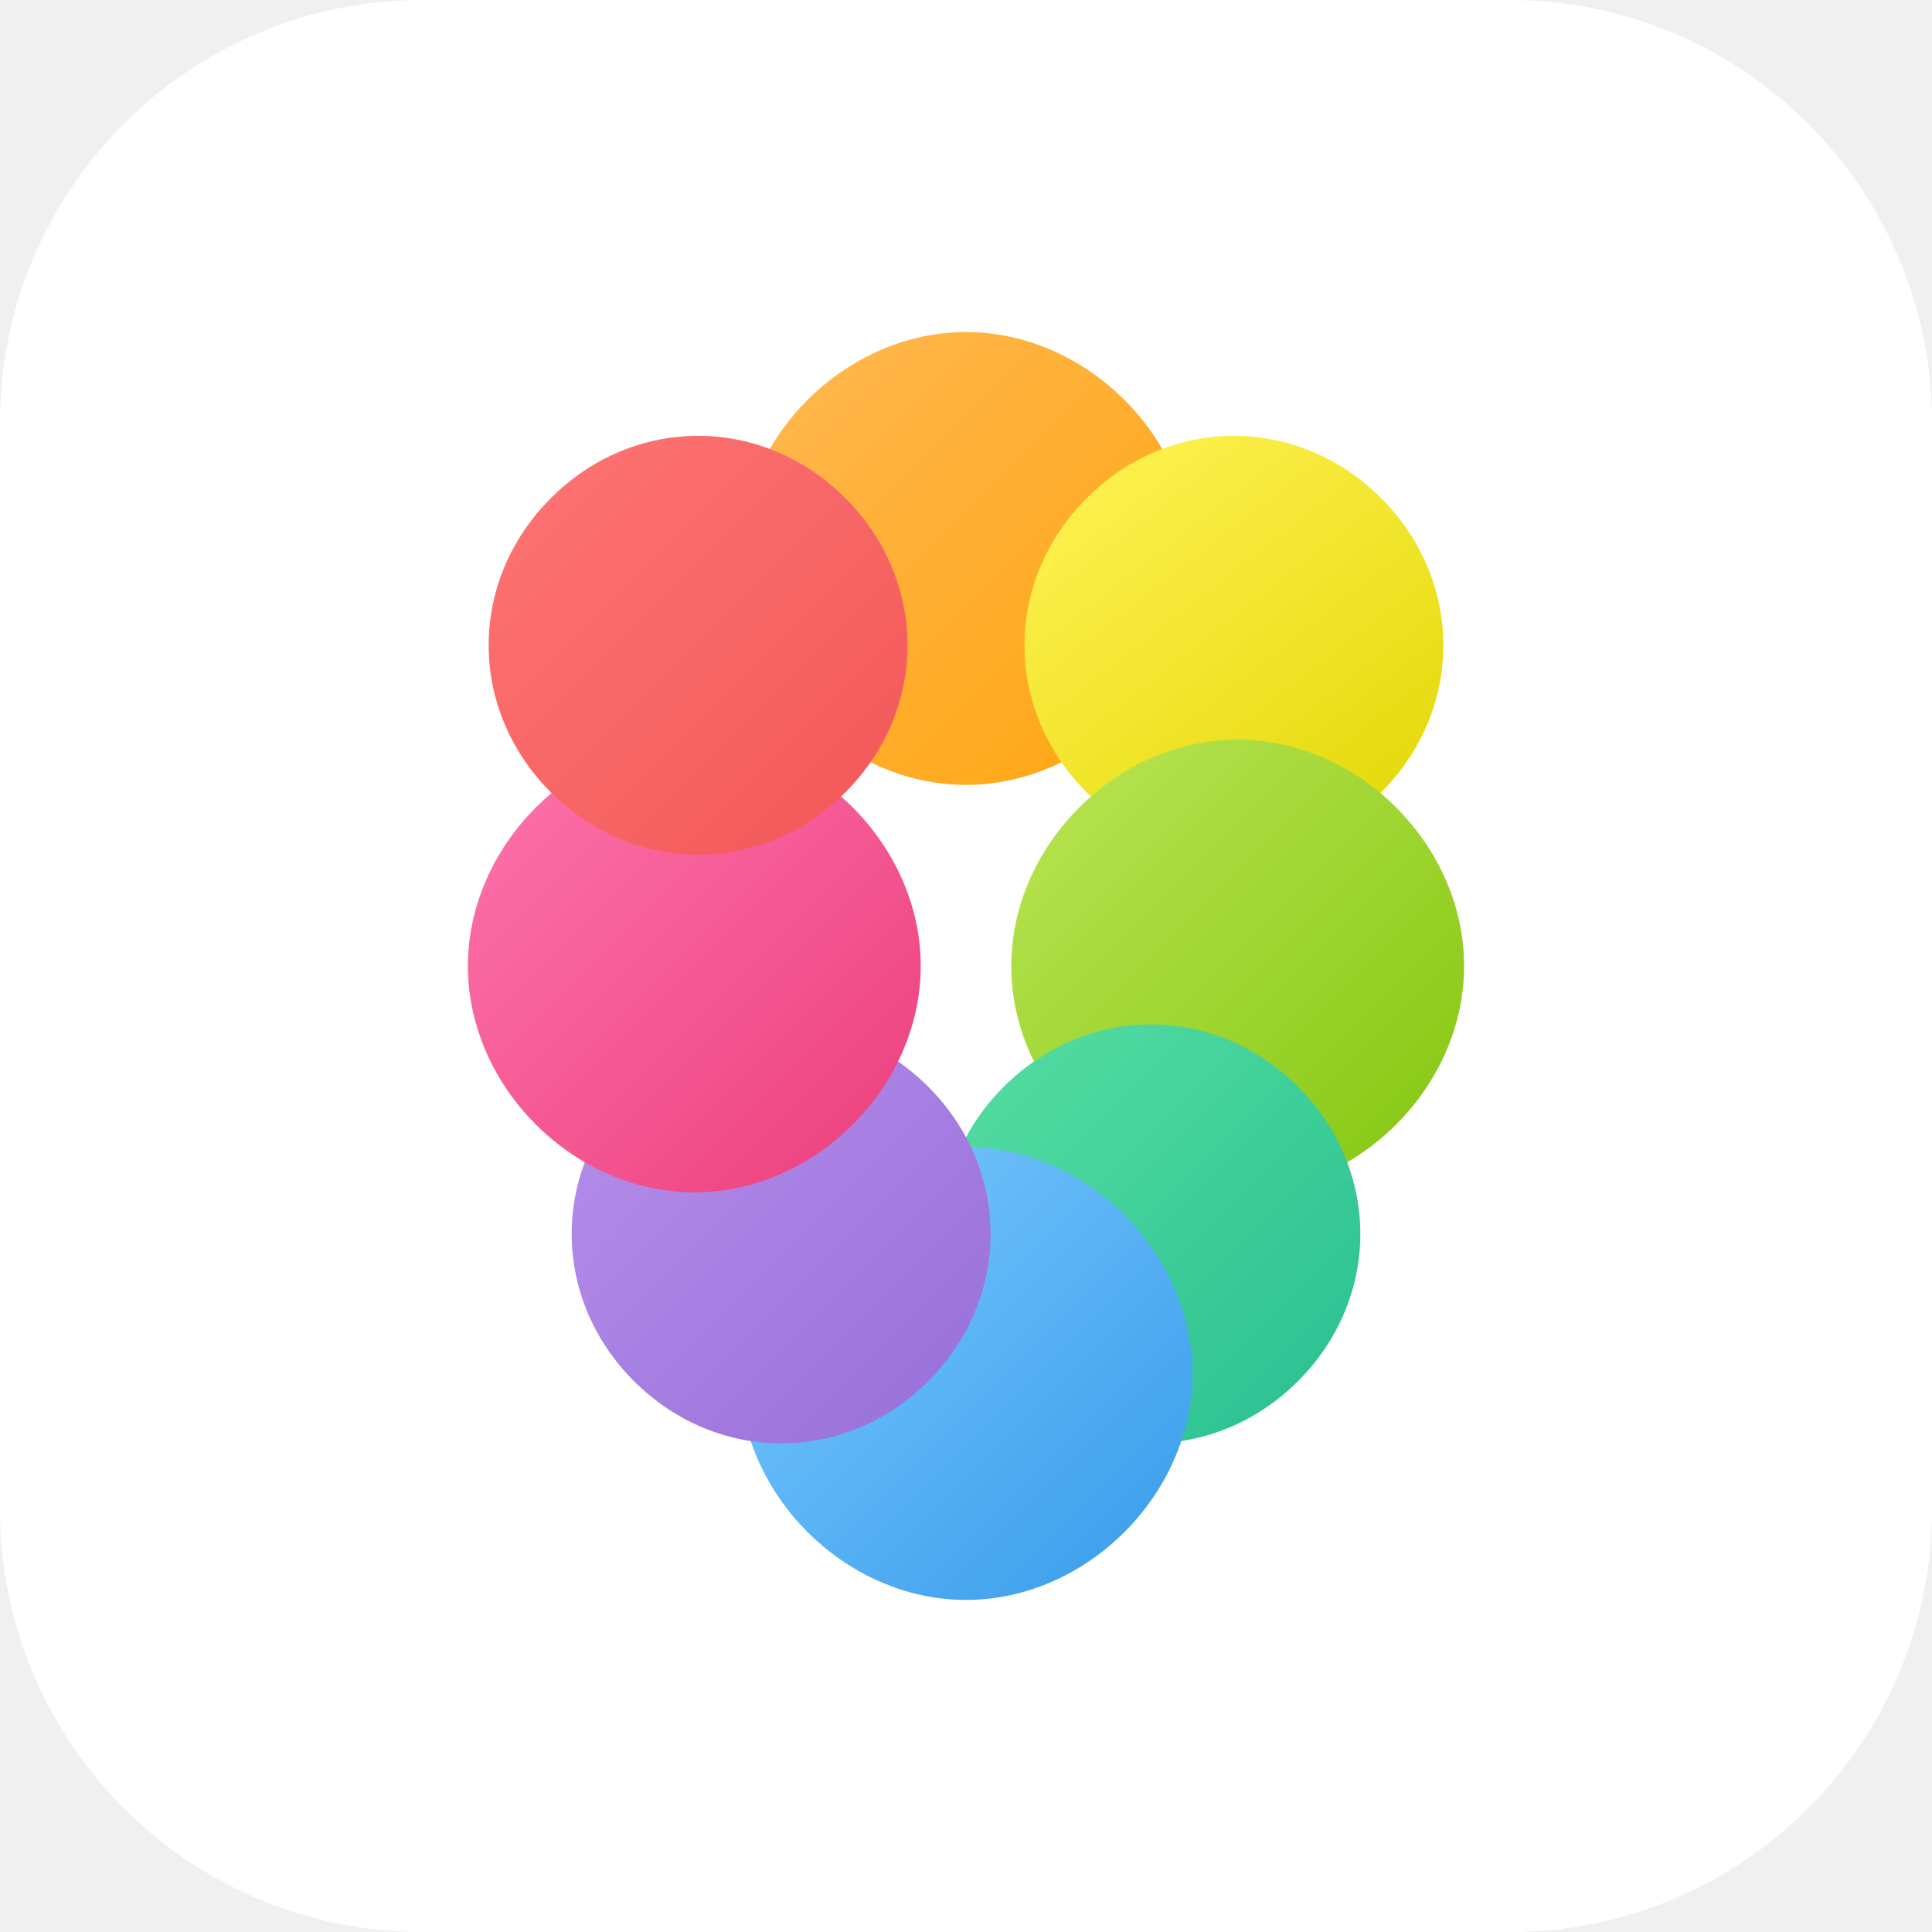
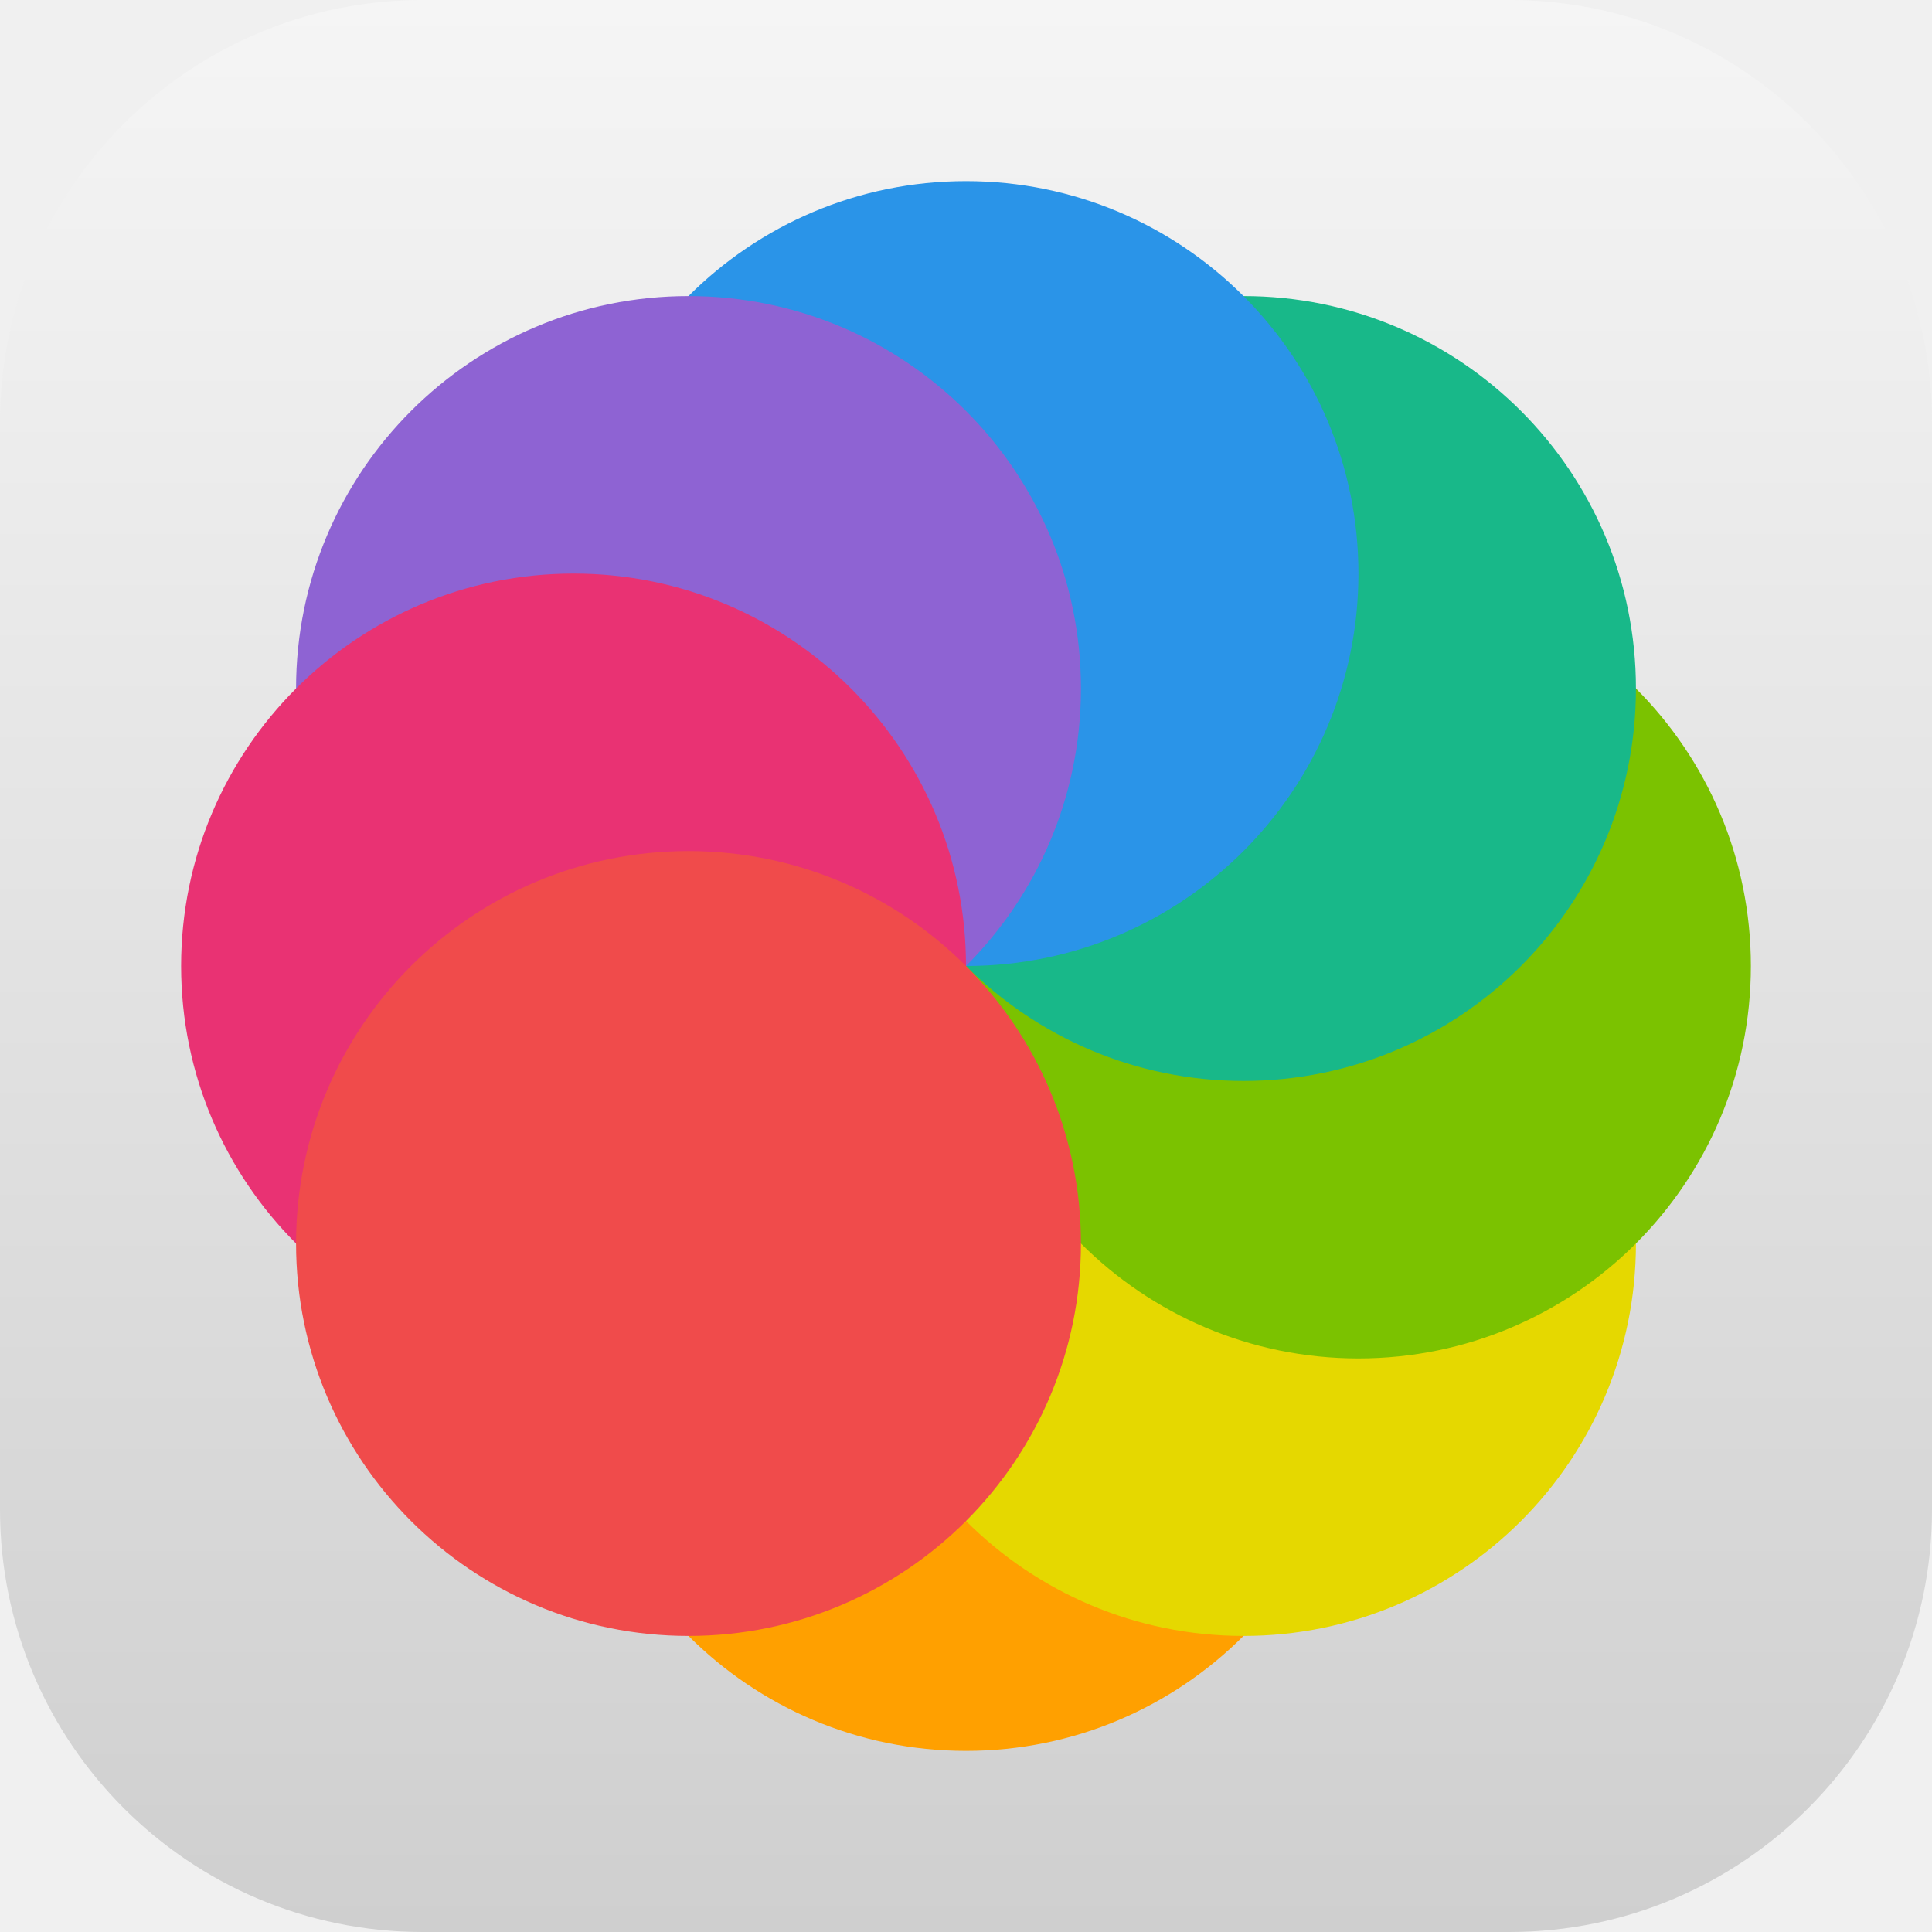
- <svg xmlns="http://www.w3.org/2000/svg" width="512" height="512" viewBox="0 0 512 512" fill="none">
-   <rect width="512" height="512" rx="112" fill="white" />
-   <g opacity="0.94">
-     <path d="M256 88C288 88 316 116 316 148C316 180 288 208 256 208C224 208 196 180 196 148C196 116 224 88 256 88Z" fill="url(#g1)" />
-     <path d="M366 132C388 154 388 188 366 210C344 232 310 232 288 210C266 188 266 154 288 132C310 110 344 110 366 132Z" fill="url(#g2)" />
-     <path d="M388 256C388 288 360 316 328 316C296 316 268 288 268 256C268 224 296 196 328 196C360 196 388 224 388 256Z" fill="url(#g3)" />
-     <path d="M344 366C322 388 288 388 266 366C244 344 244 310 266 288C288 266 322 266 344 288C366 310 366 344 344 366Z" fill="url(#g4)" />
-     <path d="M256 424C224 424 196 396 196 364C196 332 224 304 256 304C288 304 316 332 316 364C316 396 288 424 256 424Z" fill="url(#g5)" />
-     <path d="M168 366C146 344 146 310 168 288C190 266 224 266 246 288C268 310 268 344 246 366C224 388 190 388 168 366Z" fill="url(#g6)" />
-     <path d="M124 256C124 224 152 196 184 196C216 196 244 224 244 256C244 288 216 316 184 316C152 316 124 288 124 256Z" fill="url(#g7)" />
-     <path d="M146 132C168 110 202 110 224 132C246 154 246 188 224 210C202 232 168 232 146 210C124 188 124 154 146 132Z" fill="url(#g8)" />
-   </g>
+ <svg xmlns="http://www.w3.org/2000/svg" width="256" height="256" viewBox="0 0 256 256" fill="none">
  <defs>
-     <linearGradient id="g1" x1="196" y1="88" x2="316" y2="208" gradientUnits="userSpaceOnUse">
-       <stop stop-color="#FFB347" />
-       <stop offset="1" stop-color="#FFA000" />
-     </linearGradient>
-     <linearGradient id="g2" x1="288" y1="110" x2="366" y2="210" gradientUnits="userSpaceOnUse">
-       <stop stop-color="#FFF24A" />
-       <stop offset="1" stop-color="#E5D800" />
-     </linearGradient>
-     <linearGradient id="g3" x1="268" y1="196" x2="388" y2="316" gradientUnits="userSpaceOnUse">
-       <stop stop-color="#B7E44B" />
-       <stop offset="1" stop-color="#7BC200" />
-     </linearGradient>
-     <linearGradient id="g4" x1="244" y1="266" x2="366" y2="388" gradientUnits="userSpaceOnUse">
-       <stop stop-color="#4FDF9E" />
-       <stop offset="1" stop-color="#18B889" />
-     </linearGradient>
-     <linearGradient id="g5" x1="196" y1="304" x2="316" y2="424" gradientUnits="userSpaceOnUse">
-       <stop stop-color="#74C7FF" />
-       <stop offset="1" stop-color="#2A94E8" />
-     </linearGradient>
-     <linearGradient id="g6" x1="146" y1="266" x2="268" y2="388" gradientUnits="userSpaceOnUse">
-       <stop stop-color="#B58BEE" />
-       <stop offset="1" stop-color="#8E63D3" />
-     </linearGradient>
-     <linearGradient id="g7" x1="124" y1="196" x2="244" y2="316" gradientUnits="userSpaceOnUse">
-       <stop stop-color="#FF6CA8" />
-       <stop offset="1" stop-color="#E93273" />
-     </linearGradient>
-     <linearGradient id="g8" x1="124" y1="110" x2="246" y2="232" gradientUnits="userSpaceOnUse">
-       <stop stop-color="#FF6E6E" />
-       <stop offset="1" stop-color="#F04B4B" />
+     <linearGradient id="bg" x1="128" y1="0" x2="128" y2="256" gradientUnits="userSpaceOnUse">
+       <stop stop-color="#F5F5F5" />
+       <stop offset="1" stop-color="#CFCFCF" />
    </linearGradient>
  </defs>
+   <rect width="256" height="256" rx="56" fill="url(#bg)" />
+   <g>
+     <circle cx="128" cy="180" r="52" fill="#FFA000" />
+     <circle cx="164.77" cy="164.77" r="52" fill="#E5D800" />
+     <circle cx="180" cy="128" r="52" fill="#7BC200" />
+     <circle cx="164.77" cy="91.23" r="52" fill="#18B889" />
+     <circle cx="128" cy="76" r="52" fill="#2A94E8" />
+     <circle cx="91.23" cy="91.23" r="52" fill="#8E63D3" />
+     <circle cx="76" cy="128" r="52" fill="#E93273" />
+     <circle cx="91.23" cy="164.77" r="52" fill="#F04B4B" />
+   </g>
</svg>
